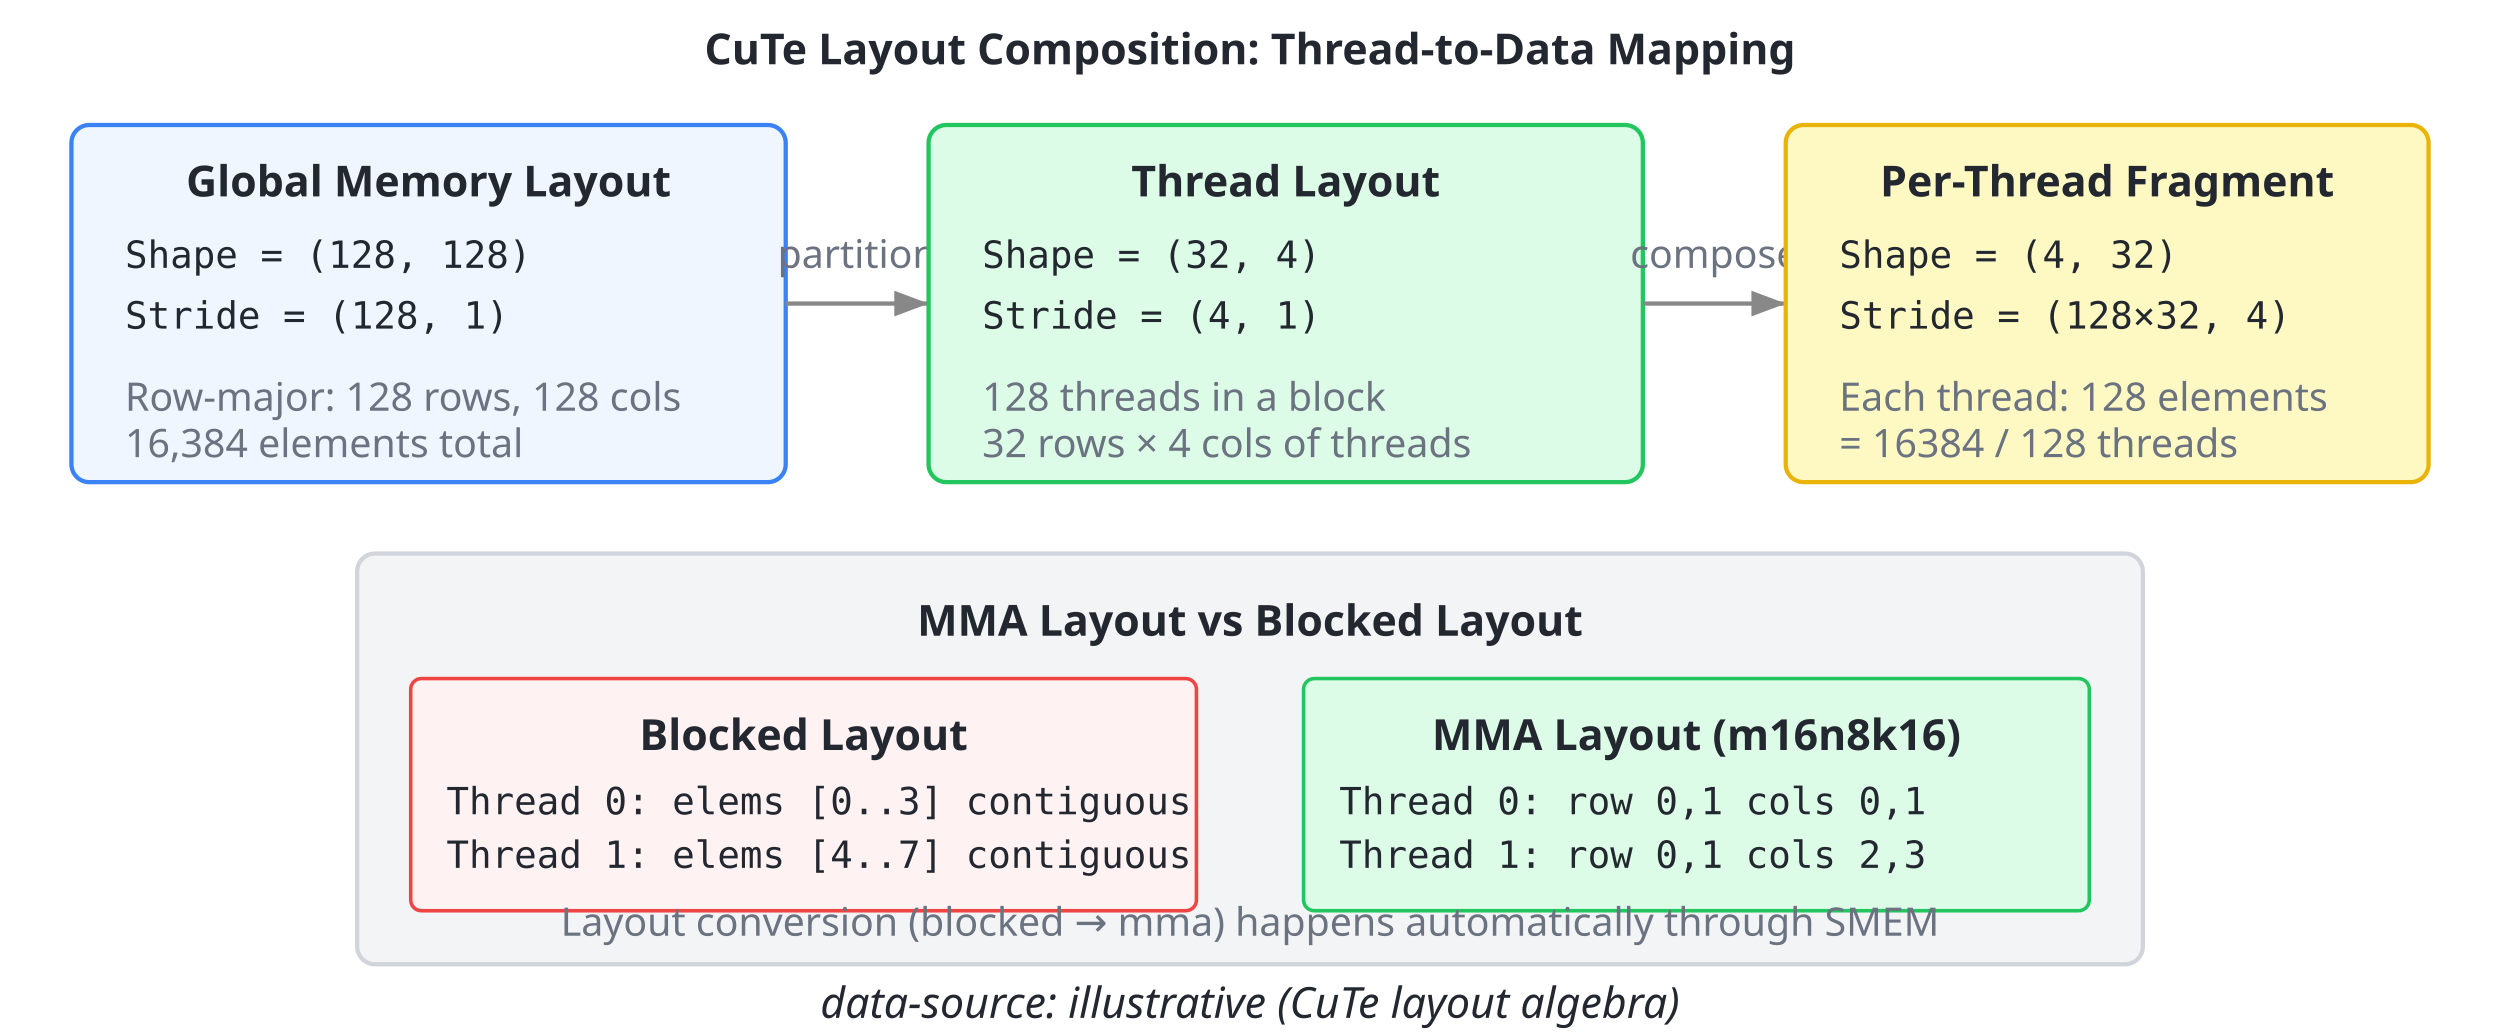
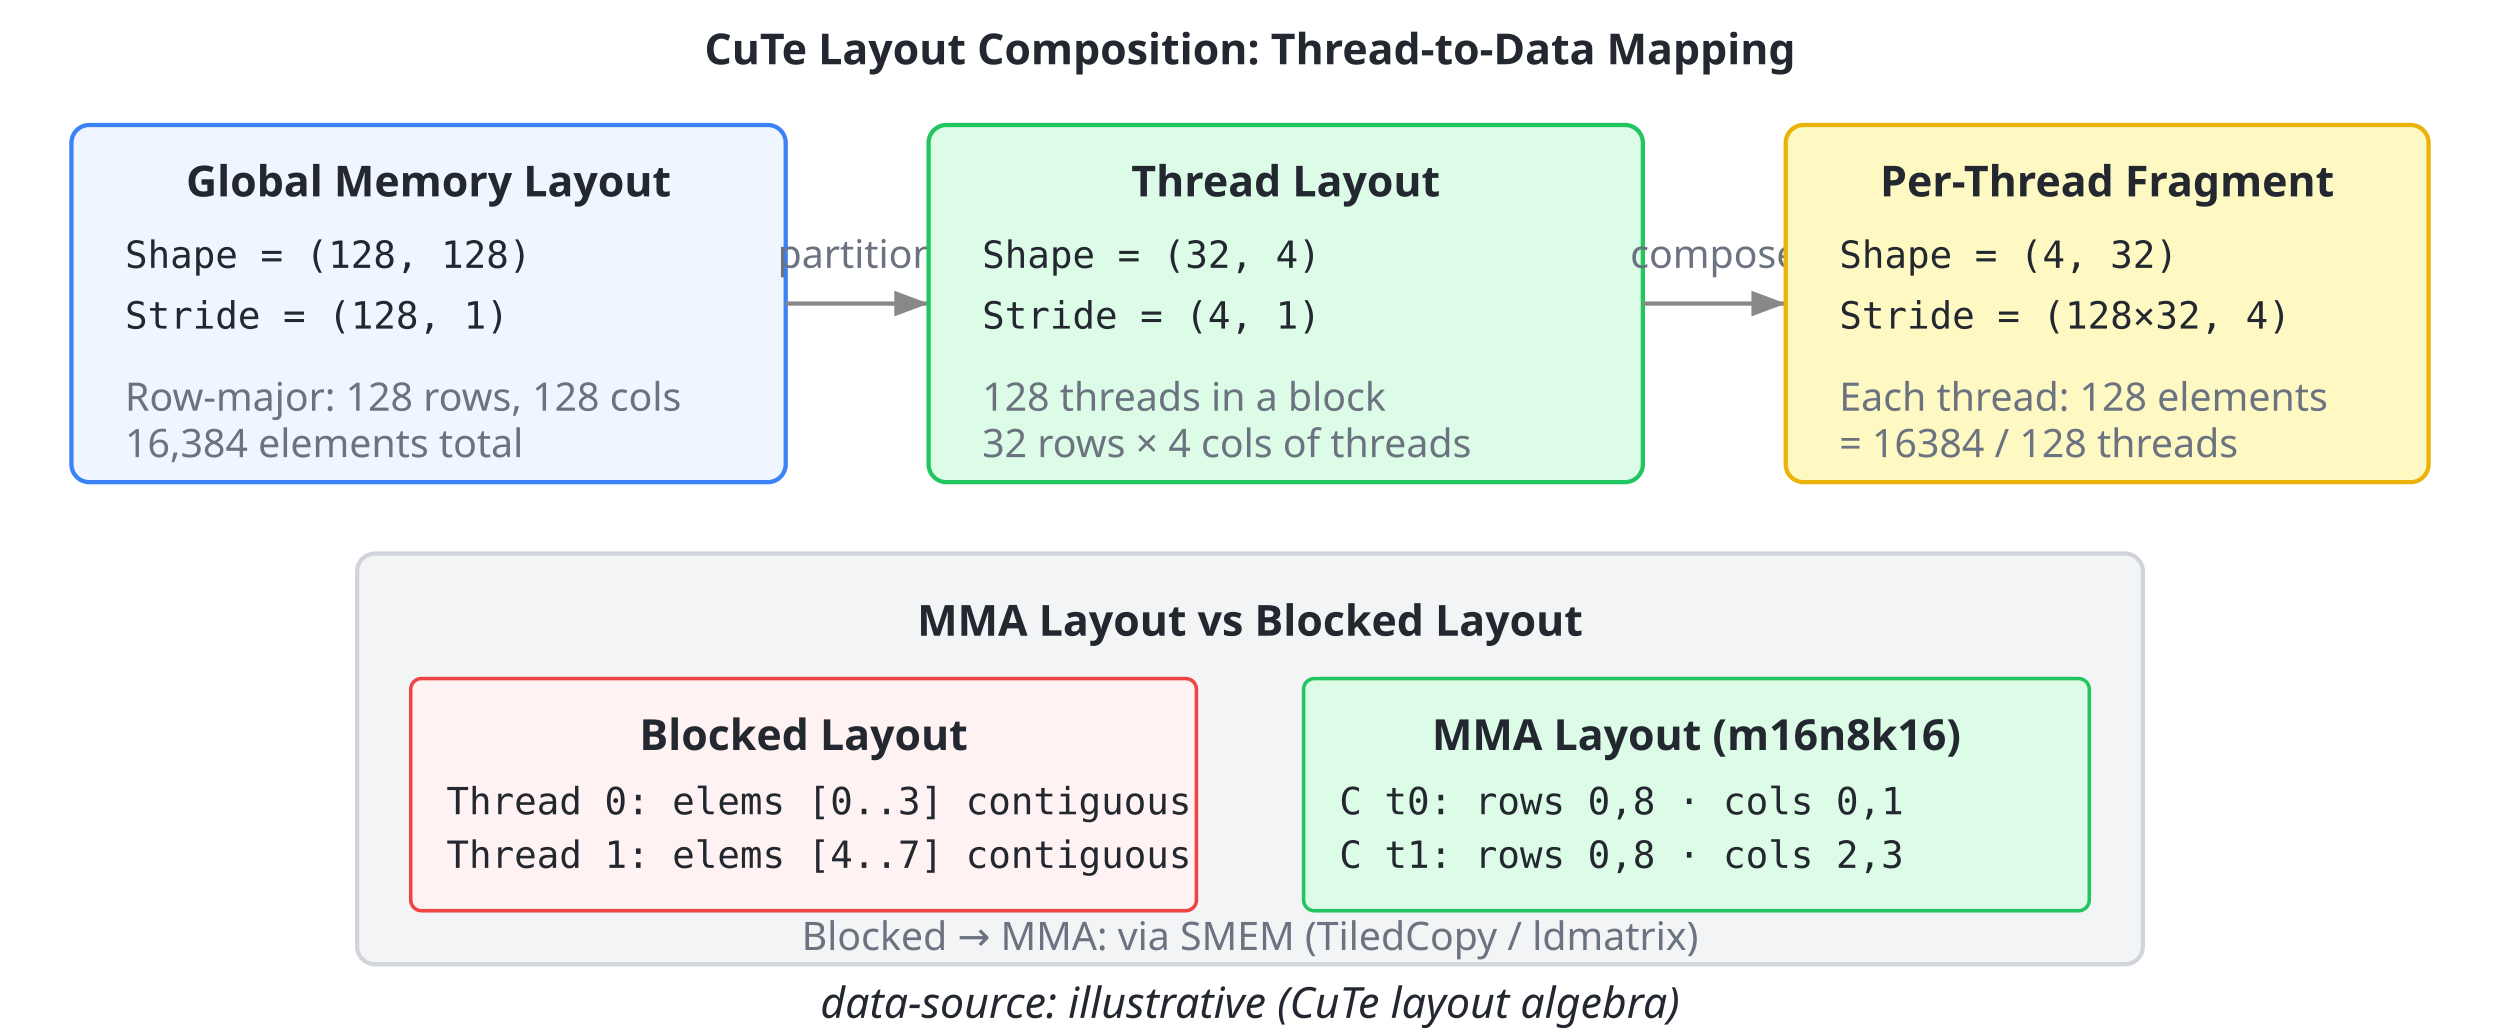
<svg xmlns="http://www.w3.org/2000/svg" viewBox="0 0 700 290">
  <style>
  text{font-family:system-ui,sans-serif;font-size:12px;fill:#23272f}
  .title{font-size:12px;font-weight:700}
  .label{font-size:11px;fill:#6b7280}
  .code{font-family:ui-monospace,monospace;font-size:10.5px}
  .box{rx:5;ry:5;stroke-width:1.2}
</style>
  <text x="350" y="18" text-anchor="middle" class="title">CuTe Layout Composition: Thread-to-Data Mapping</text>
  <rect x="20" y="35" width="200" height="100" class="box" fill="#eff6ff" stroke="#3b82f6" />
  <text x="120" y="55" text-anchor="middle" class="title" fill="#2563eb">Global Memory Layout</text>
  <text x="35" y="75" class="code" font-size="10">Shape  = (128, 128)</text>
  <text x="35" y="92" class="code" font-size="10">Stride = (128, 1)</text>
  <text x="35" y="115" class="label" font-size="10">Row-major: 128 rows, 128 cols</text>
  <text x="35" y="128" class="label" font-size="10">16,384 elements total</text>
  <line x1="220" y1="85" x2="260" y2="85" stroke="#888" stroke-width="1.2" marker-end="url(#arr10)" />
  <text x="240" y="75" text-anchor="middle" class="label" font-size="9">partition</text>
  <rect x="260" y="35" width="200" height="100" class="box" fill="#dcfce7" stroke="#22c55e" />
  <text x="360" y="55" text-anchor="middle" class="title" fill="#16a34a">Thread Layout</text>
  <text x="275" y="75" class="code" font-size="10">Shape  = (32, 4)</text>
  <text x="275" y="92" class="code" font-size="10">Stride = (4, 1)</text>
  <text x="275" y="115" class="label" font-size="10">128 threads in a block</text>
  <text x="275" y="128" class="label" font-size="10">32 rows × 4 cols of threads</text>
  <line x1="460" y1="85" x2="500" y2="85" stroke="#888" stroke-width="1.2" marker-end="url(#arr10)" />
  <text x="480" y="75" text-anchor="middle" class="label" font-size="9">compose</text>
  <rect x="500" y="35" width="180" height="100" class="box" fill="#fef9c3" stroke="#eab308" />
  <text x="590" y="55" text-anchor="middle" class="title" fill="#a16207">Per-Thread Fragment</text>
  <text x="515" y="75" class="code" font-size="10">Shape  = (4, 32)</text>
  <text x="515" y="92" class="code" font-size="10">Stride = (128×32, 4)</text>
  <text x="515" y="115" class="label" font-size="10">Each thread: 128 elements</text>
  <text x="515" y="128" class="label" font-size="10">= 16384 / 128 threads</text>
  <rect x="100" y="155" width="500" height="115" class="box" fill="#f3f4f6" stroke="#d1d5db" />
  <text x="350" y="178" text-anchor="middle" class="title">MMA Layout vs Blocked Layout</text>
  <rect x="115" y="190" width="220" height="65" rx="3" fill="#fef2f2" stroke="#ef4444" />
  <text x="225" y="210" text-anchor="middle" class="title" font-size="11" fill="#dc2626">Blocked Layout</text>
  <text x="125" y="228" class="code" font-size="9">Thread 0: elems [0..3] contiguous</text>
  <text x="125" y="243" class="code" font-size="9">Thread 1: elems [4..7] contiguous</text>
  <rect x="365" y="190" width="220" height="65" rx="3" fill="#dcfce7" stroke="#22c55e" />
  <text x="475" y="210" text-anchor="middle" class="title" font-size="11" fill="#16a34a">MMA Layout (m16n8k16)</text>
-   <text x="375" y="228" class="code" font-size="9">Thread 0: row 0,1 cols 0,1</text>
-   <text x="375" y="243" class="code" font-size="9">Thread 1: row 0,1 cols 2,3</text>
-   <text x="350" y="262" text-anchor="middle" class="label" font-size="10">Layout conversion (blocked → mma) happens automatically through SMEM</text>
+   <text x="375" y="228" class="code" font-size="9">C t0: rows 0,8 · cols 0,1</text>
+   <text x="375" y="243" class="code" font-size="9">C t1: rows 0,8 · cols 2,3</text>
+   <text x="350" y="266" text-anchor="middle" class="label" font-size="10">Blocked → MMA: via SMEM (TiledCopy / ldmatrix)</text>
  <defs>
    <marker id="arr10" markerWidth="8" markerHeight="6" refX="8" refY="3" orient="auto">
      <path d="M0,0 L8,3 L0,6" fill="#888" />
    </marker>
  </defs>
  <text x="350" y="285" text-anchor="middle" font-size="10.5" fill="#aaa" font-style="italic">data-source: illustrative (CuTe layout algebra)</text>
</svg>
